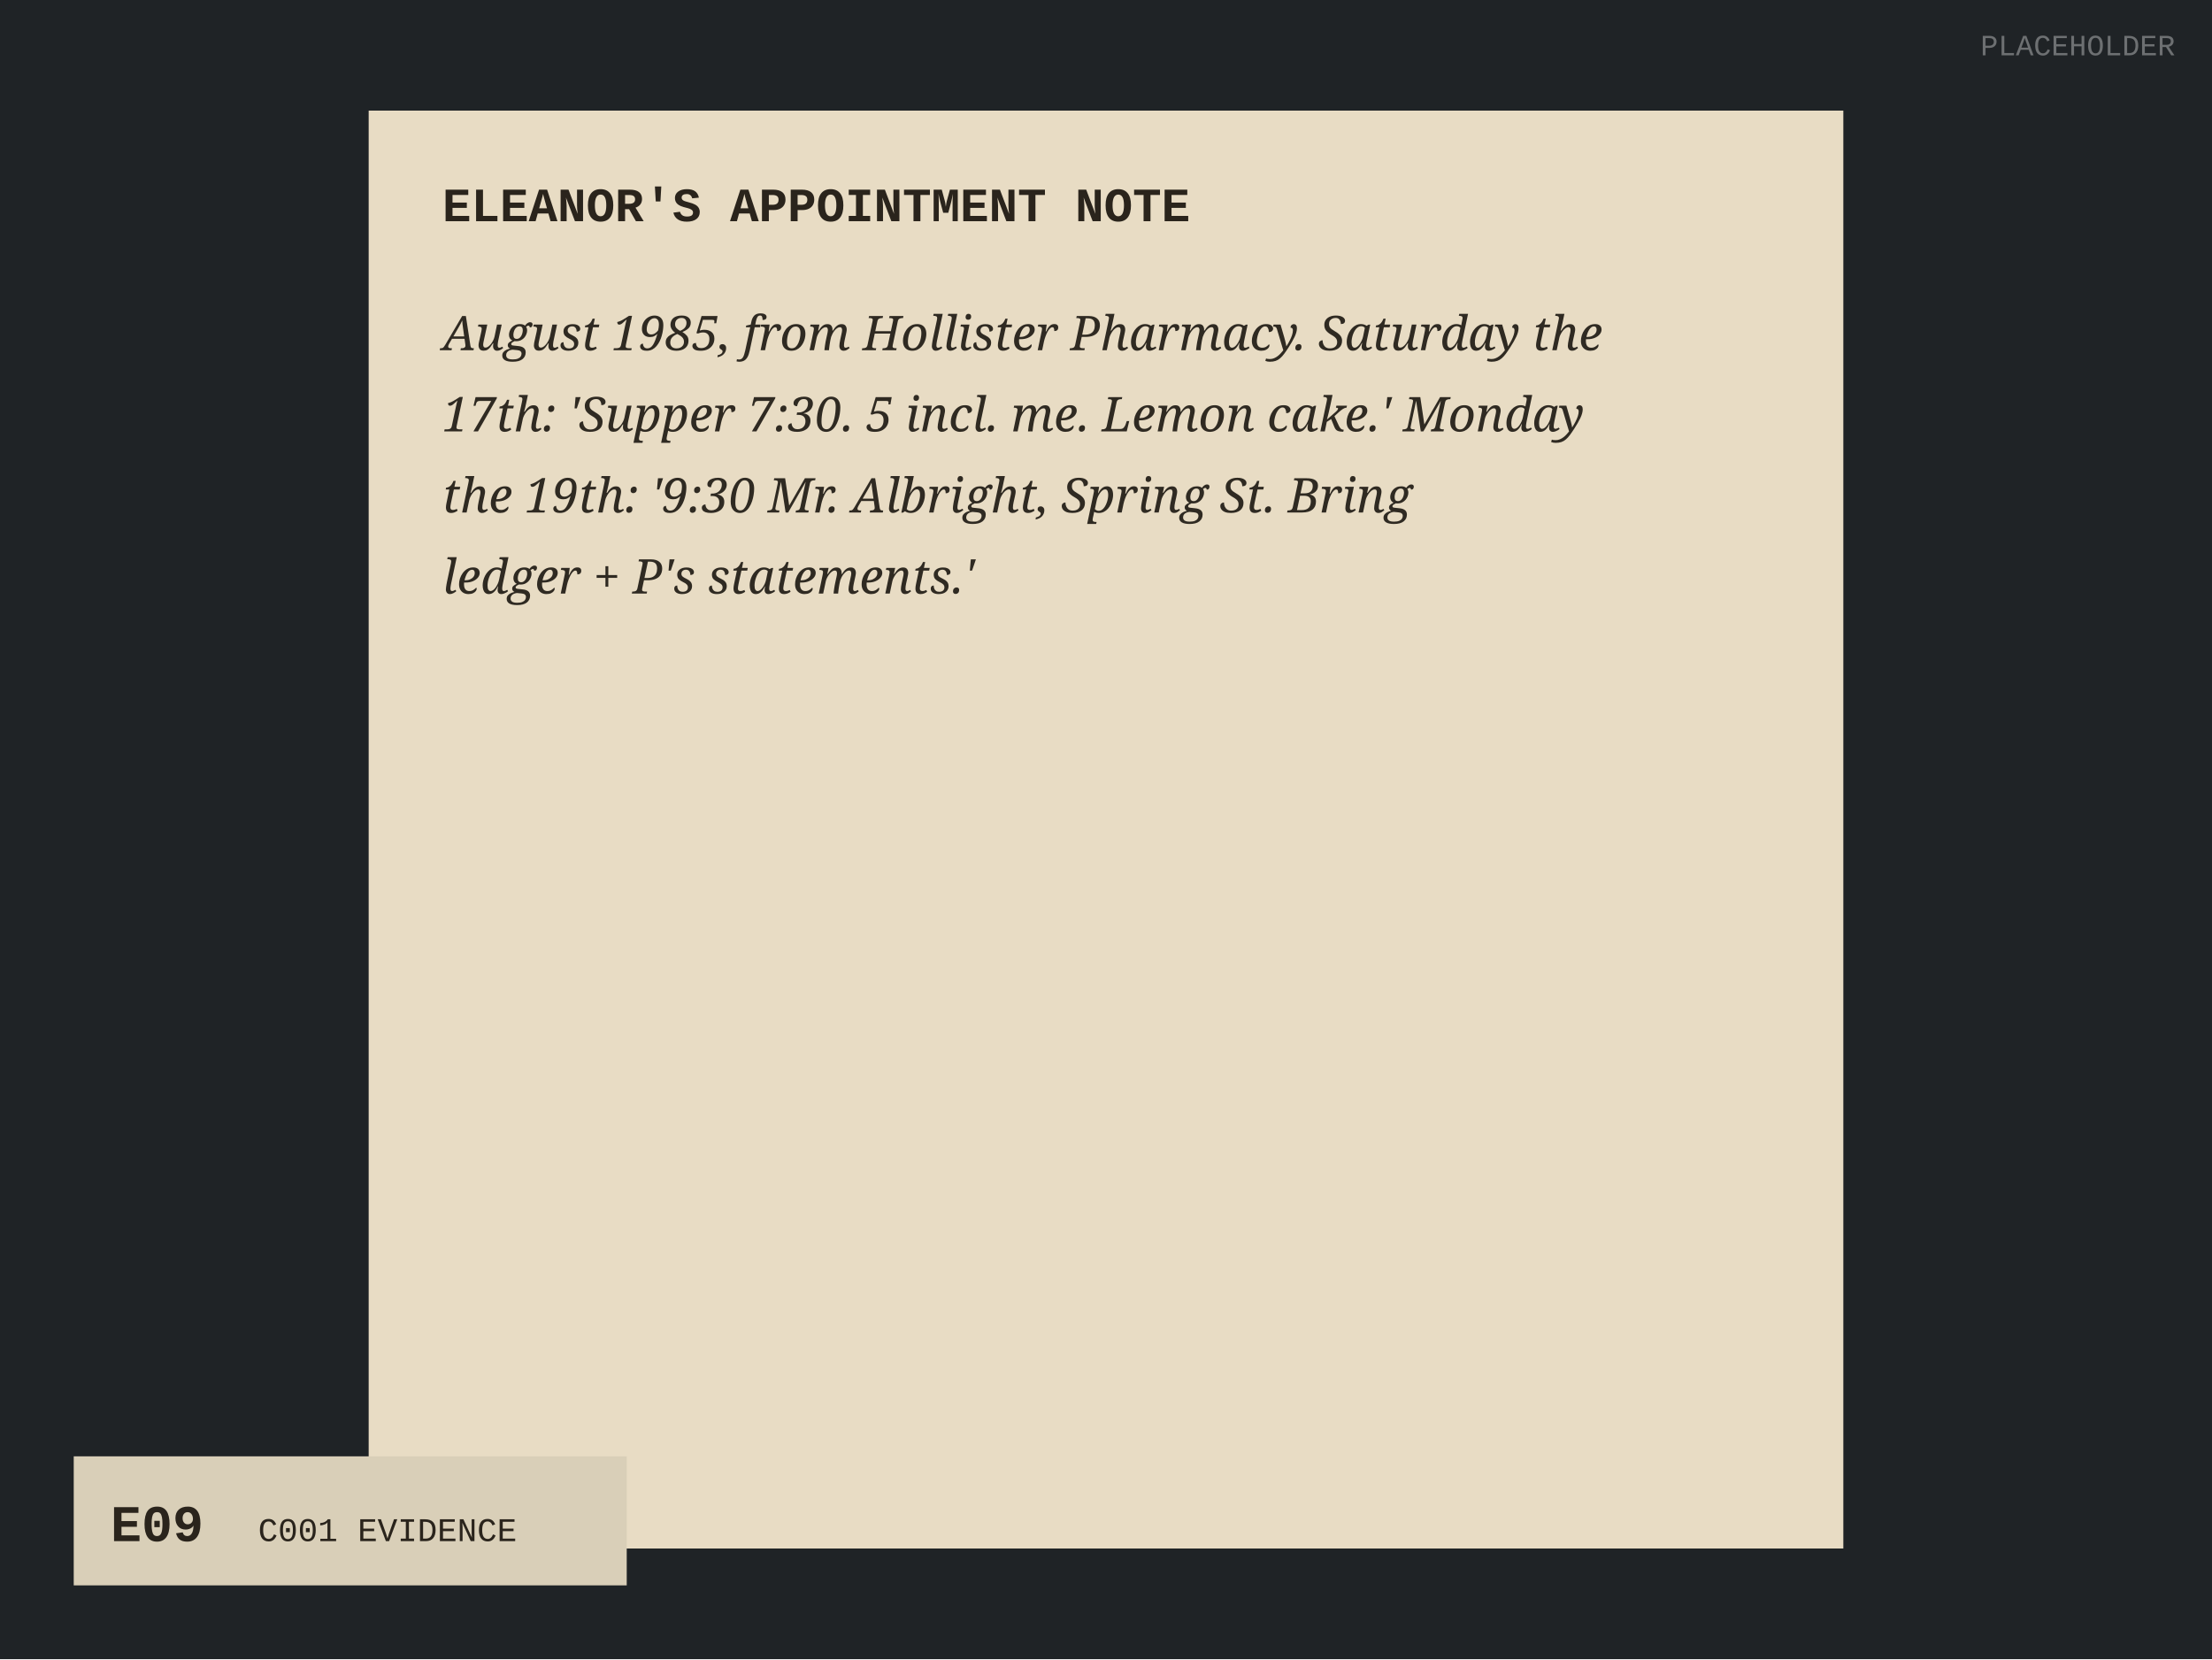
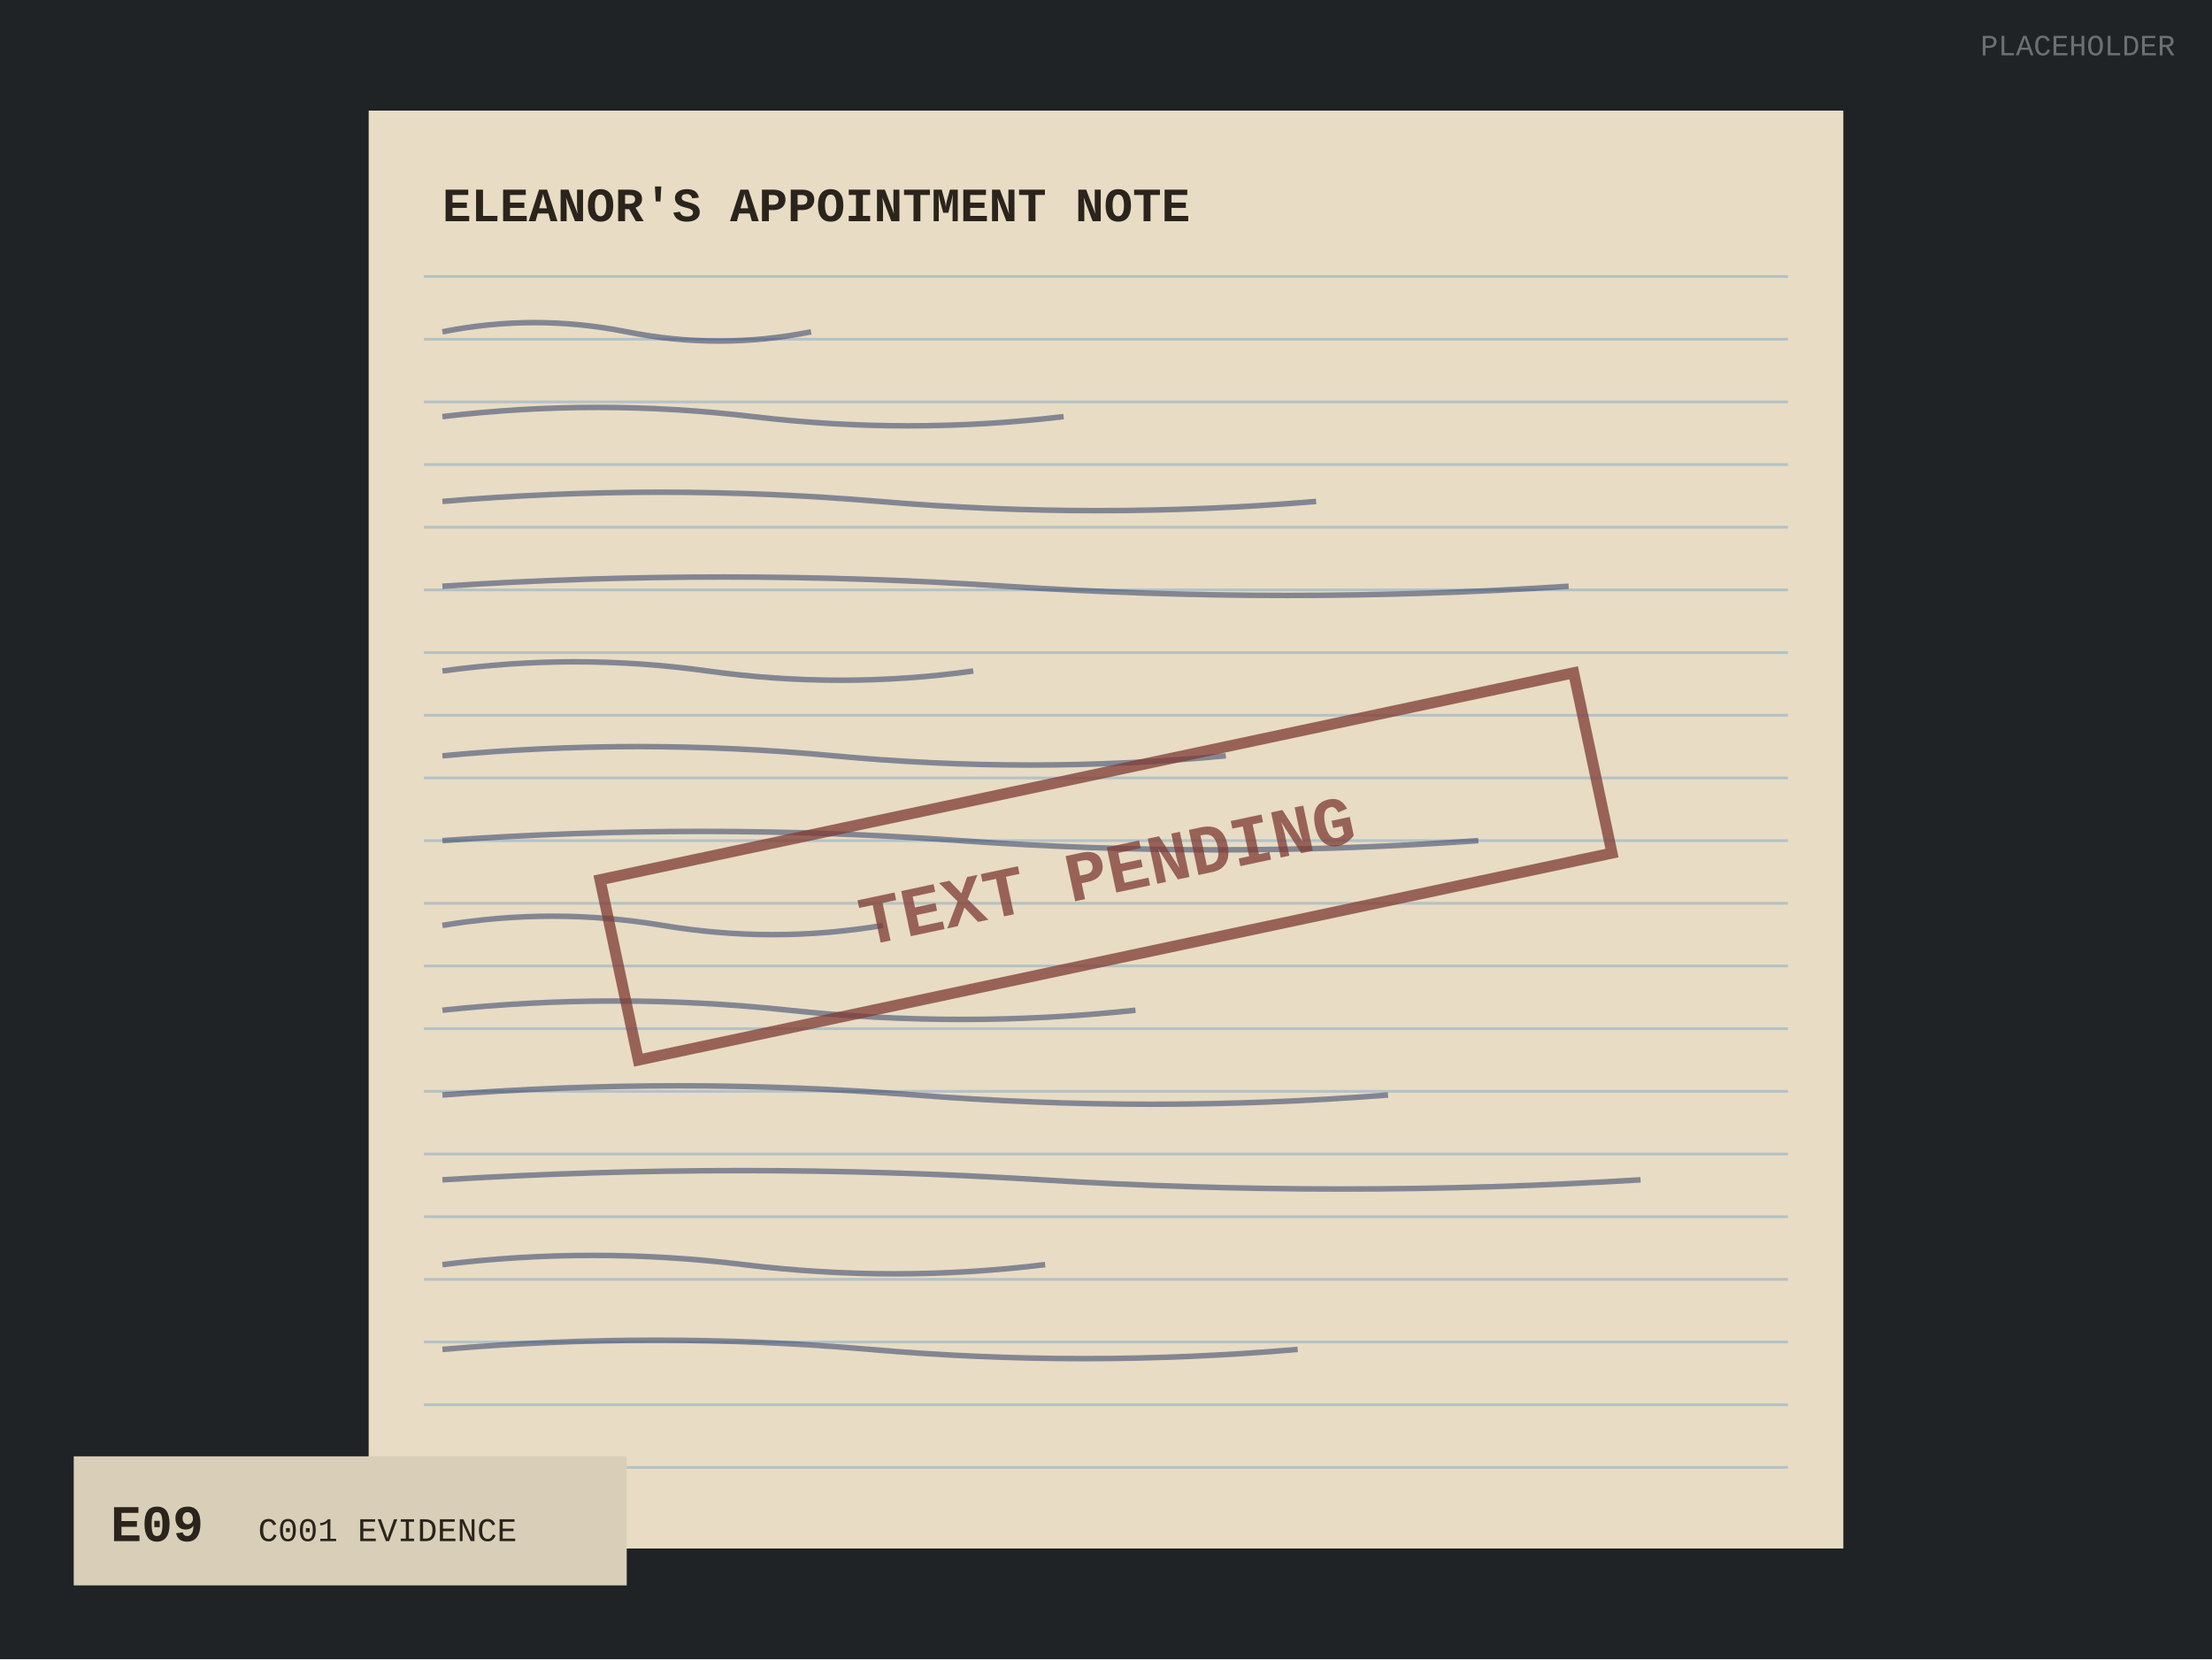
<svg xmlns="http://www.w3.org/2000/svg" viewBox="0 0 1200 900" width="1200" height="900">
  <rect width="1200" height="900" fill="#1f2326" />
  <rect x="200" y="60" width="800" height="780" fill="#e8dcc4" />
+   <line x1="230" y1="150" x2="970" y2="150" stroke="#8fb0c7" stroke-width="1.5" opacity="0.6" />
+   <line x1="230" y1="184" x2="970" y2="184" stroke="#8fb0c7" stroke-width="1.5" opacity="0.6" />
+   <line x1="230" y1="218" x2="970" y2="218" stroke="#8fb0c7" stroke-width="1.5" opacity="0.6" />
+   <line x1="230" y1="252" x2="970" y2="252" stroke="#8fb0c7" stroke-width="1.5" opacity="0.6" />
+   <line x1="230" y1="286" x2="970" y2="286" stroke="#8fb0c7" stroke-width="1.5" opacity="0.6" />
+   <line x1="230" y1="320" x2="970" y2="320" stroke="#8fb0c7" stroke-width="1.5" opacity="0.6" />
+   <line x1="230" y1="354" x2="970" y2="354" stroke="#8fb0c7" stroke-width="1.5" opacity="0.6" />
+   <line x1="230" y1="388" x2="970" y2="388" stroke="#8fb0c7" stroke-width="1.5" opacity="0.6" />
+   <line x1="230" y1="422" x2="970" y2="422" stroke="#8fb0c7" stroke-width="1.5" opacity="0.6" />
+   <line x1="230" y1="456" x2="970" y2="456" stroke="#8fb0c7" stroke-width="1.5" opacity="0.6" />
+   <line x1="230" y1="490" x2="970" y2="490" stroke="#8fb0c7" stroke-width="1.5" opacity="0.6" />
+   <line x1="230" y1="524" x2="970" y2="524" stroke="#8fb0c7" stroke-width="1.5" opacity="0.6" />
+   <line x1="230" y1="558" x2="970" y2="558" stroke="#8fb0c7" stroke-width="1.5" opacity="0.6" />
+   <line x1="230" y1="592" x2="970" y2="592" stroke="#8fb0c7" stroke-width="1.5" opacity="0.6" />
+   <line x1="230" y1="626" x2="970" y2="626" stroke="#8fb0c7" stroke-width="1.5" opacity="0.6" />
+   <line x1="230" y1="660" x2="970" y2="660" stroke="#8fb0c7" stroke-width="1.5" opacity="0.6" />
+   <line x1="230" y1="694" x2="970" y2="694" stroke="#8fb0c7" stroke-width="1.5" opacity="0.6" />
+   <line x1="230" y1="728" x2="970" y2="728" stroke="#8fb0c7" stroke-width="1.5" opacity="0.6" />
+   <line x1="230" y1="762" x2="970" y2="762" stroke="#8fb0c7" stroke-width="1.5" opacity="0.6" />
+   <line x1="230" y1="796" x2="970" y2="796" stroke="#8fb0c7" stroke-width="1.5" opacity="0.6" />
  <text x="240" y="120" font-family="Courier New, monospace" font-size="26" font-weight="bold" fill="#2a241c">ELEANOR'S APPOINTMENT NOTE</text>
-   <text x="240" y="190" font-family="Georgia, serif" font-style="italic" font-size="26" fill="#2f2a22">August 1985, from Hollister Pharmacy. Saturday the</text>
-   <text x="240" y="234" font-family="Georgia, serif" font-style="italic" font-size="26" fill="#2f2a22">17th: 'Supper 7:30. 5 incl. me. Lemon cake.' Monday</text>
-   <text x="240" y="278" font-family="Georgia, serif" font-style="italic" font-size="26" fill="#2f2a22">the 19th: '9:30 Mr. Albright, Spring St. Bring</text>
-   <text x="240" y="322" font-family="Georgia, serif" font-style="italic" font-size="26" fill="#2f2a22">ledger + P's statements.'</text>
+   <path d="M240 180 q 50 -10 100 0 t 100 0" stroke="#2f3f6a" stroke-width="3" fill="none" opacity="0.55" />
+   <path d="M240 226 q 84.25 -10 168.5 0 t 168.5 0" stroke="#2f3f6a" stroke-width="3" fill="none" opacity="0.55" />
+   <path d="M240 272 q 118.5 -10 237 0 t 237 0" stroke="#2f3f6a" stroke-width="3" fill="none" opacity="0.55" />
+   <path d="M240 318 q 152.75 -10 305.5 0 t 305.5 0" stroke="#2f3f6a" stroke-width="3" fill="none" opacity="0.55" />
+   <path d="M240 364 q 72 -10 144 0 t 144 0" stroke="#2f3f6a" stroke-width="3" fill="none" opacity="0.55" />
+   <path d="M240 410 q 106.25 -10 212.5 0 t 212.5 0" stroke="#2f3f6a" stroke-width="3" fill="none" opacity="0.55" />
+   <path d="M240 456 q 140.5 -10 281 0 t 281 0" stroke="#2f3f6a" stroke-width="3" fill="none" opacity="0.55" />
+   <path d="M240 502 q 59.75 -10 119.5 0 t 119.5 0" stroke="#2f3f6a" stroke-width="3" fill="none" opacity="0.55" />
+   <path d="M240 548 q 94 -10 188 0 t 188 0" stroke="#2f3f6a" stroke-width="3" fill="none" opacity="0.55" />
+   <path d="M240 594 q 128.25 -10 256.5 0 t 256.5 0" stroke="#2f3f6a" stroke-width="3" fill="none" opacity="0.55" />
+   <path d="M240 640 q 162.5 -10 325 0 t 325 0" stroke="#2f3f6a" stroke-width="3" fill="none" opacity="0.55" />
+   <path d="M240 686 q 81.75 -10 163.5 0 t 163.5 0" stroke="#2f3f6a" stroke-width="3" fill="none" opacity="0.55" />
+   <path d="M240 732 q 116 -10 232 0 t 232 0" stroke="#2f3f6a" stroke-width="3" fill="none" opacity="0.55" />
+   <g transform="rotate(-12 600 470)">
+     <rect x="330" y="420" width="540" height="100" fill="none" stroke="#7d3a33" stroke-width="6" opacity="0.75" />
+     <text x="600" y="485" text-anchor="middle" font-family="Courier New, monospace" font-size="38" font-weight="bold" fill="#7d3a33" opacity="0.75">TEXT PENDING</text>
+   </g>
  <rect x="40" y="790" width="300" height="70" fill="#d9cfb8" />
  <text x="60" y="836" font-family="Courier New, monospace" font-size="28" font-weight="bold" fill="#2a241c">E09</text>
  <text x="140" y="836" font-family="Courier New, monospace" font-size="18" fill="#2a241c">C001 EVIDENCE</text>
  <text x="1180" y="30" text-anchor="end" font-family="Courier New, monospace" font-size="16" fill="#fff" opacity="0.35">PLACEHOLDER</text>
</svg>
